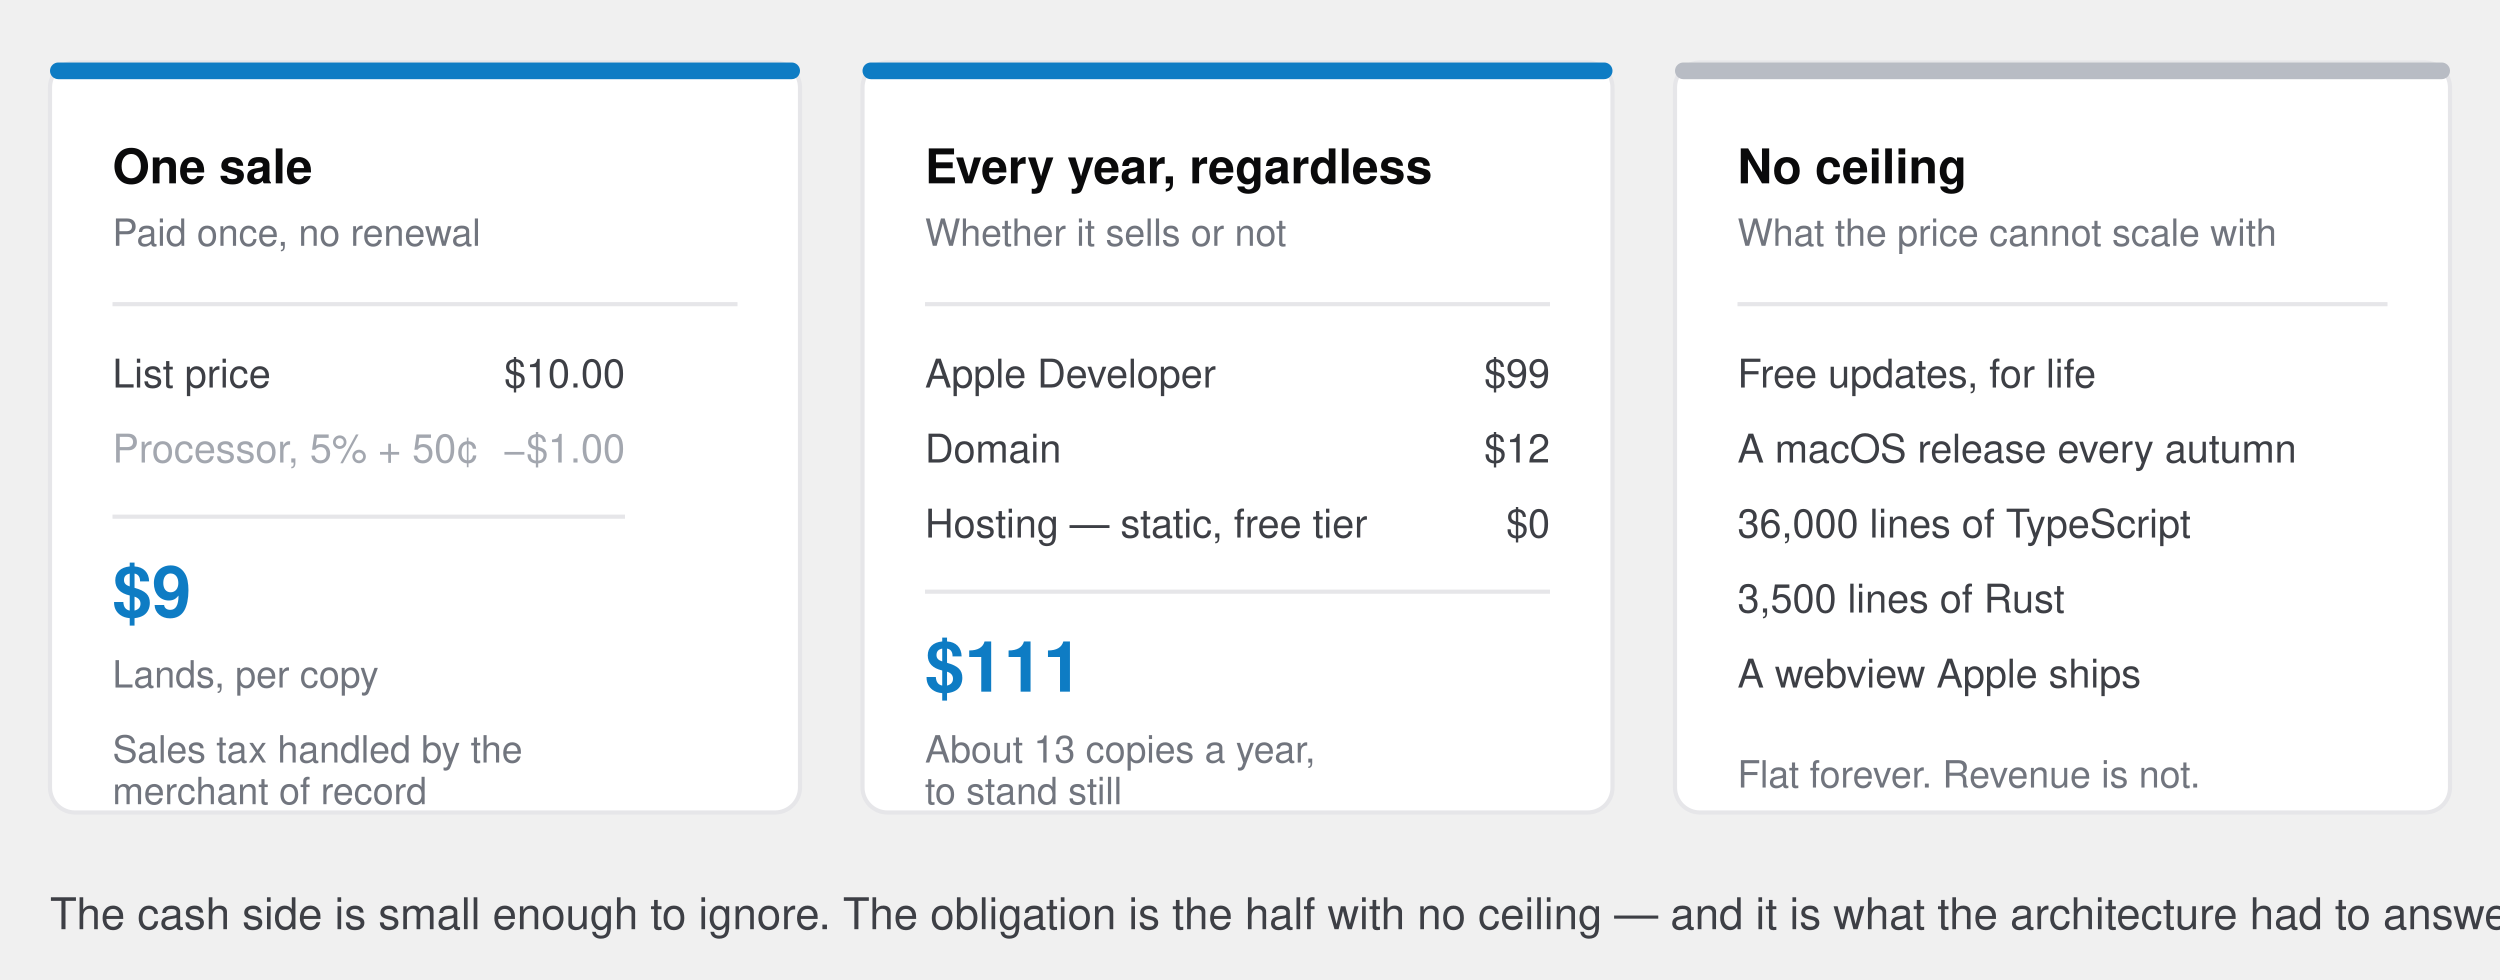
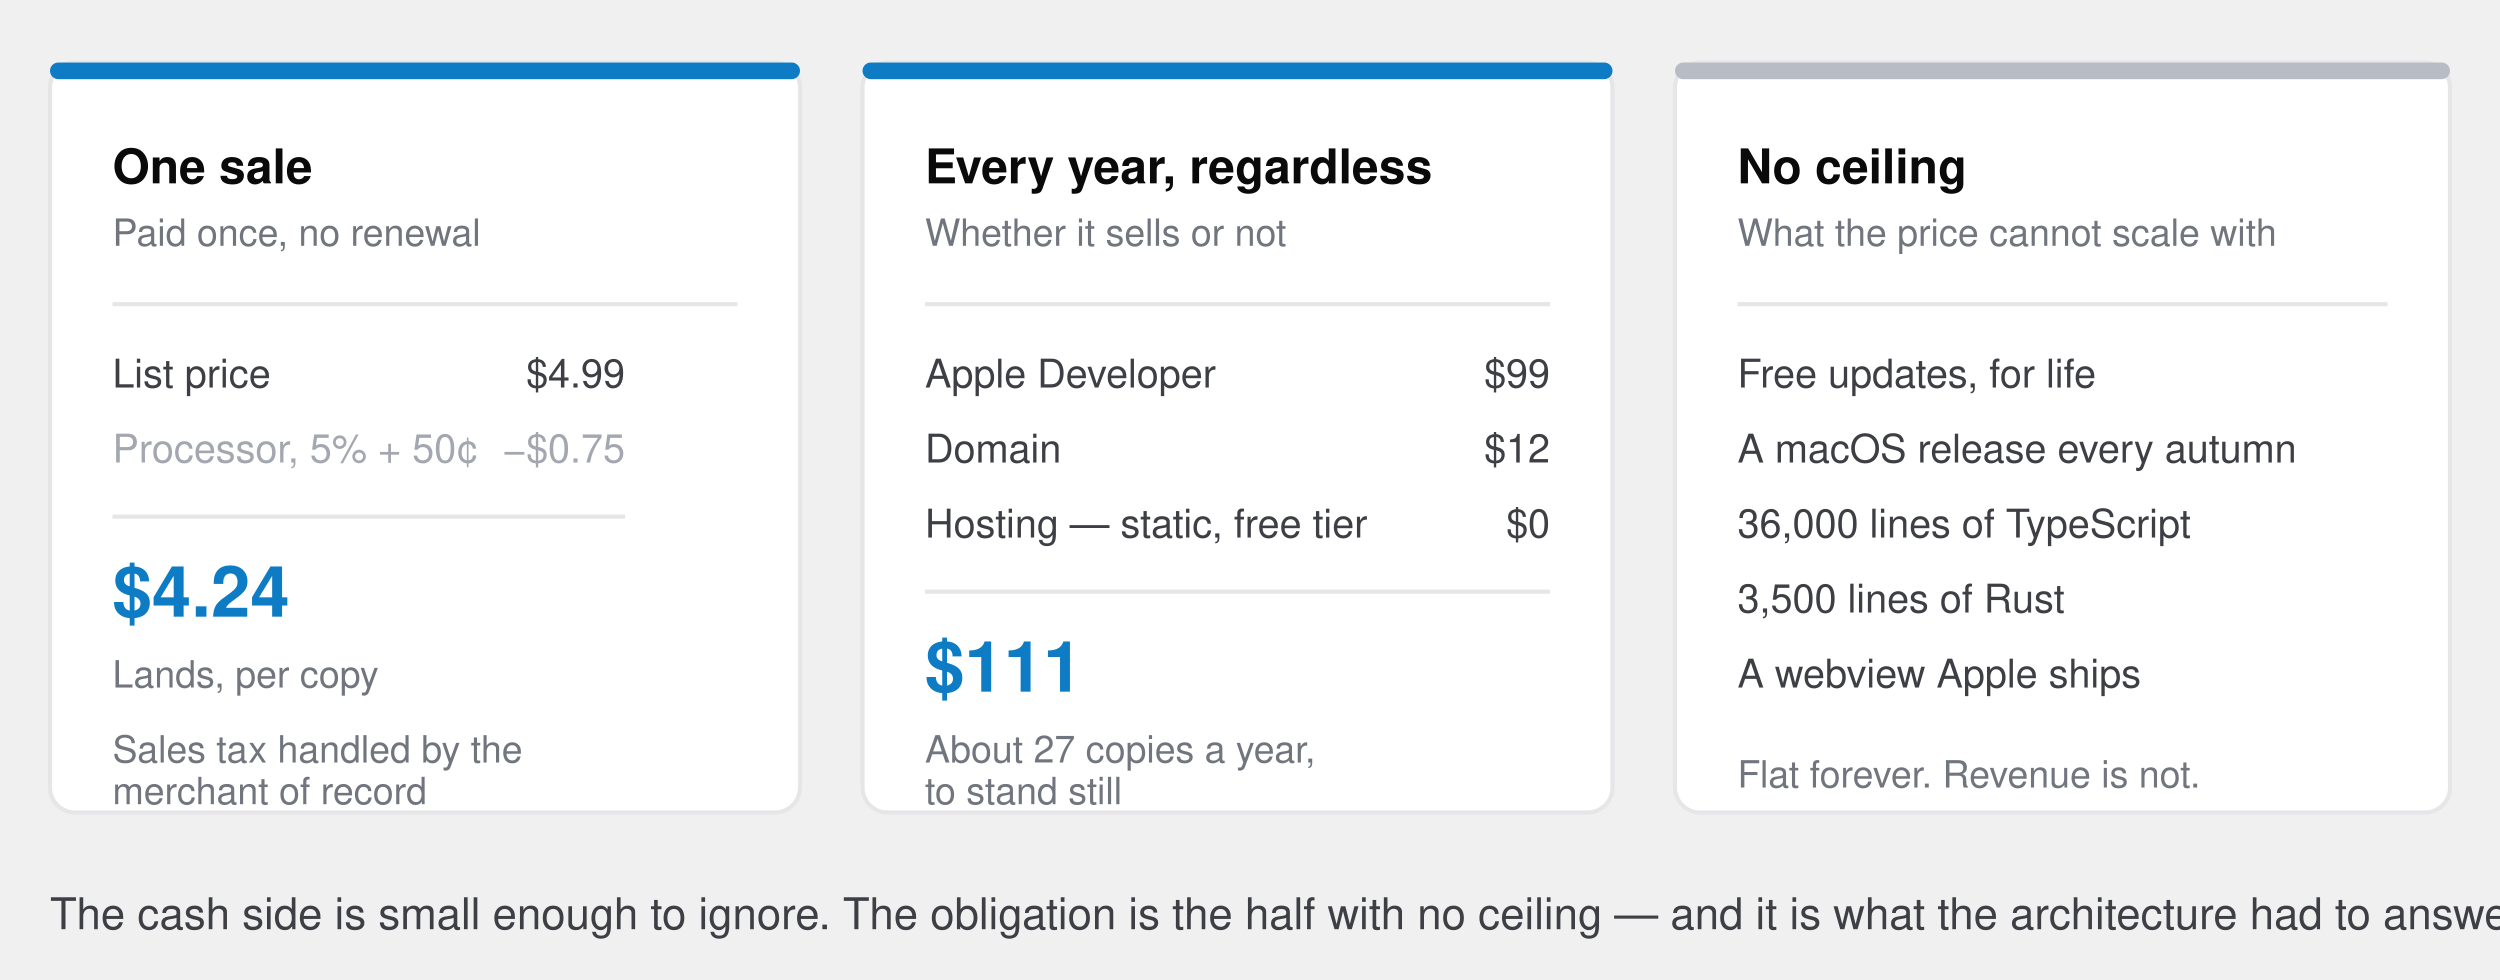
<svg xmlns="http://www.w3.org/2000/svg" viewBox="0 0 1200 470" width="1200" height="470" role="img" aria-labelledby="td-title td-desc">
  <style>
    text { font-family: -apple-system, BlinkMacSystemFont, "Segoe UI", Helvetica, Arial, sans-serif; }
    .h    { font-size: 23px; font-weight: 600; fill: #0a0a0b; }
    .big  { font-size: 34px; font-weight: 600; fill: #0e7cc4; }
    .item { font-size: 19px; fill: #3d3f45; }
    .gone { font-size: 19px; fill: #a3a7af; }
    .note { font-size: 18px; fill: #71757e; }
    .card { fill: #ffffff; stroke: #e6e6e9; stroke-width: 2; }
    .foot { font-size: 21px; fill: #3d3f45; }
  </style>
  <rect class="card" x="24" y="30" width="360" height="360" rx="12" />
  <rect x="24" y="30" width="360" height="8" rx="4" fill="#0e7cc4" />
  <text class="h" x="54" y="88">One sale</text>
  <text class="note" x="54" y="118">Paid once, no renewal</text>
  <line x1="54" y1="146" x2="354" y2="146" stroke="#e6e6e9" stroke-width="2" />
  <text class="item" x="54" y="186">List price</text>
-   <text class="item" x="300" y="186" text-anchor="end">$10.00</text>
+   <text class="item" x="300" y="186" text-anchor="end">$4.99</text>
  <text class="gone" x="54" y="222">Processor, 5% + 50¢</text>
-   <text class="gone" x="300" y="222" text-anchor="end">−$1.00</text>
+   <text class="gone" x="300" y="222" text-anchor="end">−$0.75</text>
  <line x1="54" y1="248" x2="300" y2="248" stroke="#e6e6e9" stroke-width="2" />
-   <text class="big" x="54" y="296">$9</text>
+   <text class="big" x="54" y="296">$4.24</text>
  <text class="note" x="54" y="330">Lands, per copy</text>
  <text class="note" x="54" y="366">Sales tax handled by the</text>
  <text class="note" x="54" y="386">merchant of record</text>
  <rect class="card" x="414" y="30" width="360" height="360" rx="12" />
  <rect x="414" y="30" width="360" height="8" rx="4" fill="#0e7cc4" />
  <text class="h" x="444" y="88">Every year, regardless</text>
  <text class="note" x="444" y="118">Whether it sells or not</text>
  <line x1="444" y1="146" x2="744" y2="146" stroke="#e6e6e9" stroke-width="2" />
  <text class="item" x="444" y="186">Apple Developer</text>
  <text class="item" x="744" y="186" text-anchor="end">$99</text>
  <text class="item" x="444" y="222">Domain</text>
  <text class="item" x="744" y="222" text-anchor="end">$12</text>
  <text class="item" x="444" y="258">Hosting — static, free tier</text>
  <text class="item" x="744" y="258" text-anchor="end">$0</text>
  <line x1="444" y1="284" x2="744" y2="284" stroke="#e6e6e9" stroke-width="2" />
  <text class="big" x="444" y="332">$111</text>
-   <text class="note" x="444" y="366">About 13 copies a year,</text>
+   <text class="note" x="444" y="366">About 27 copies a year,</text>
  <text class="note" x="444" y="386">to stand still</text>
  <rect class="card" x="804" y="30" width="372" height="360" rx="12" />
  <rect x="804" y="30" width="372" height="8" rx="4" fill="#b8bcc4" />
  <text class="h" x="834" y="88">No ceiling</text>
  <text class="note" x="834" y="118">What the price cannot scale with</text>
  <line x1="834" y1="146" x2="1146" y2="146" stroke="#e6e6e9" stroke-width="2" />
  <text class="item" x="834" y="186">Free updates, for life</text>
  <text class="item" x="834" y="222">A macOS release every autumn</text>
  <text class="item" x="834" y="258">36,000 lines of TypeScript</text>
  <text class="item" x="834" y="294">3,500 lines of Rust</text>
  <text class="item" x="834" y="330">A webview Apple ships</text>
  <text class="note" x="834" y="378">Flat forever. Revenue is not.</text>
  <text class="foot" x="24" y="446">The cash side is small enough to ignore. The obligation is the half with no ceiling — and it is what the architecture had to answer.</text>
</svg>
